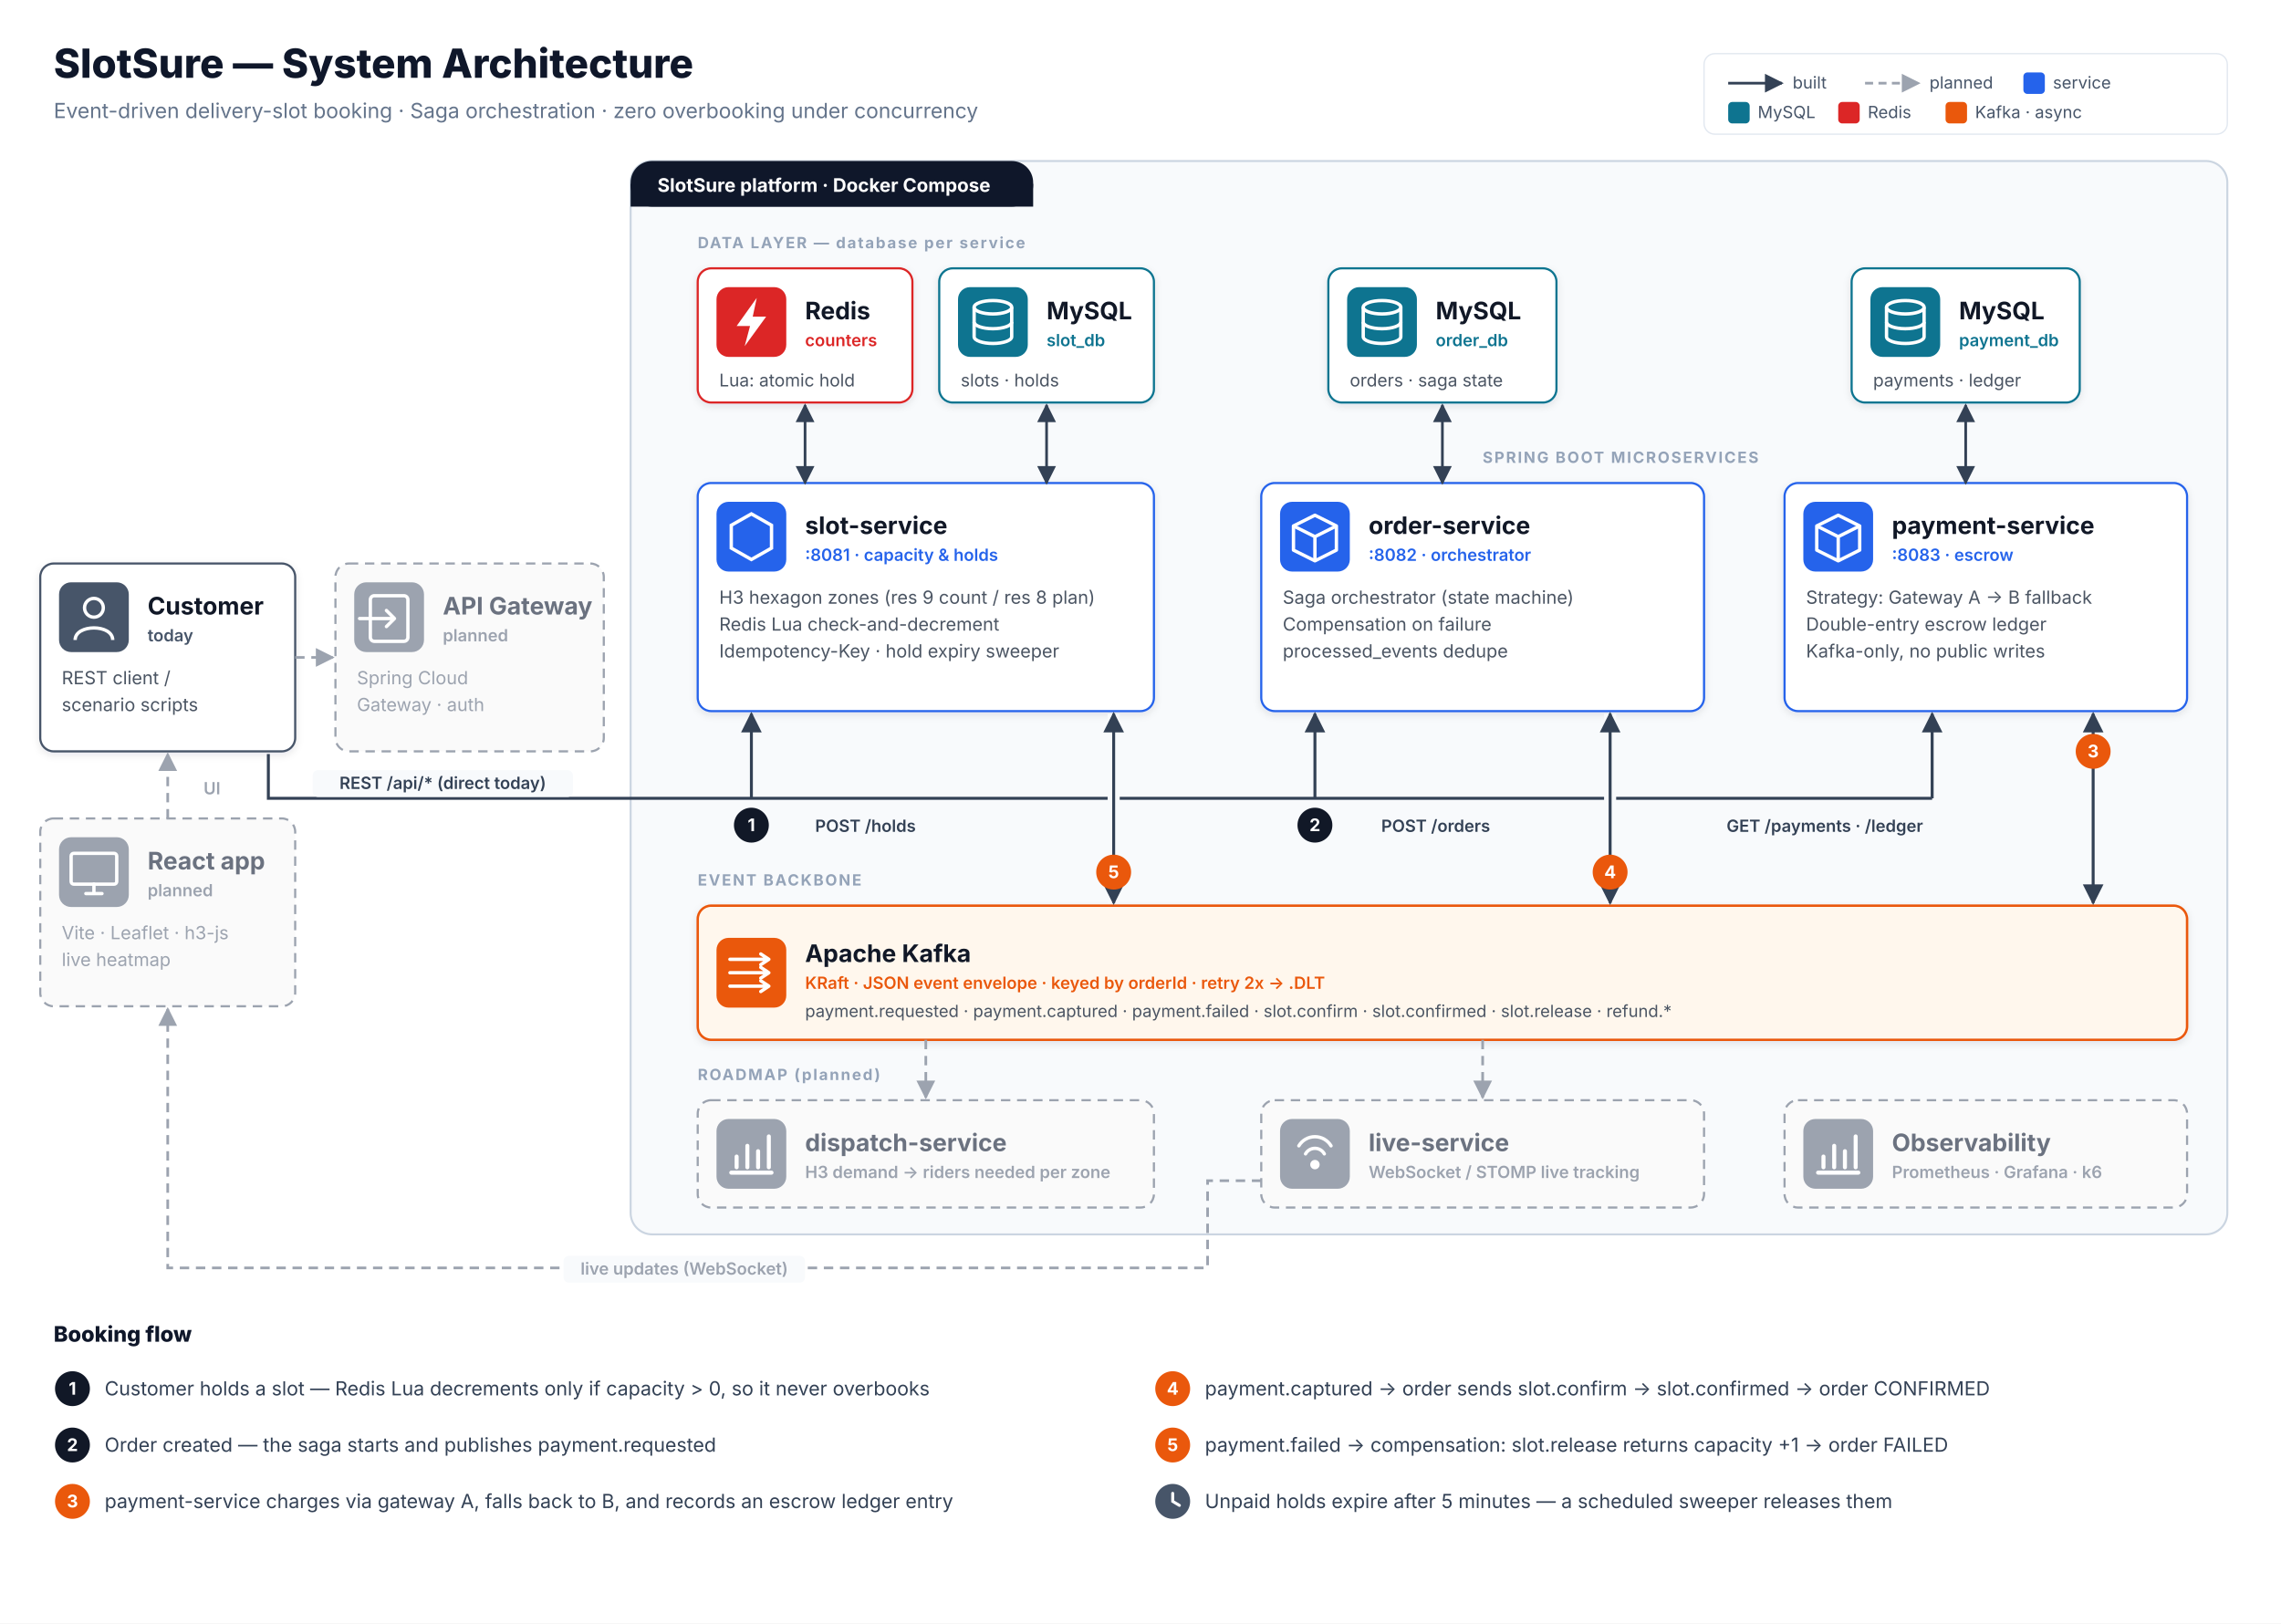
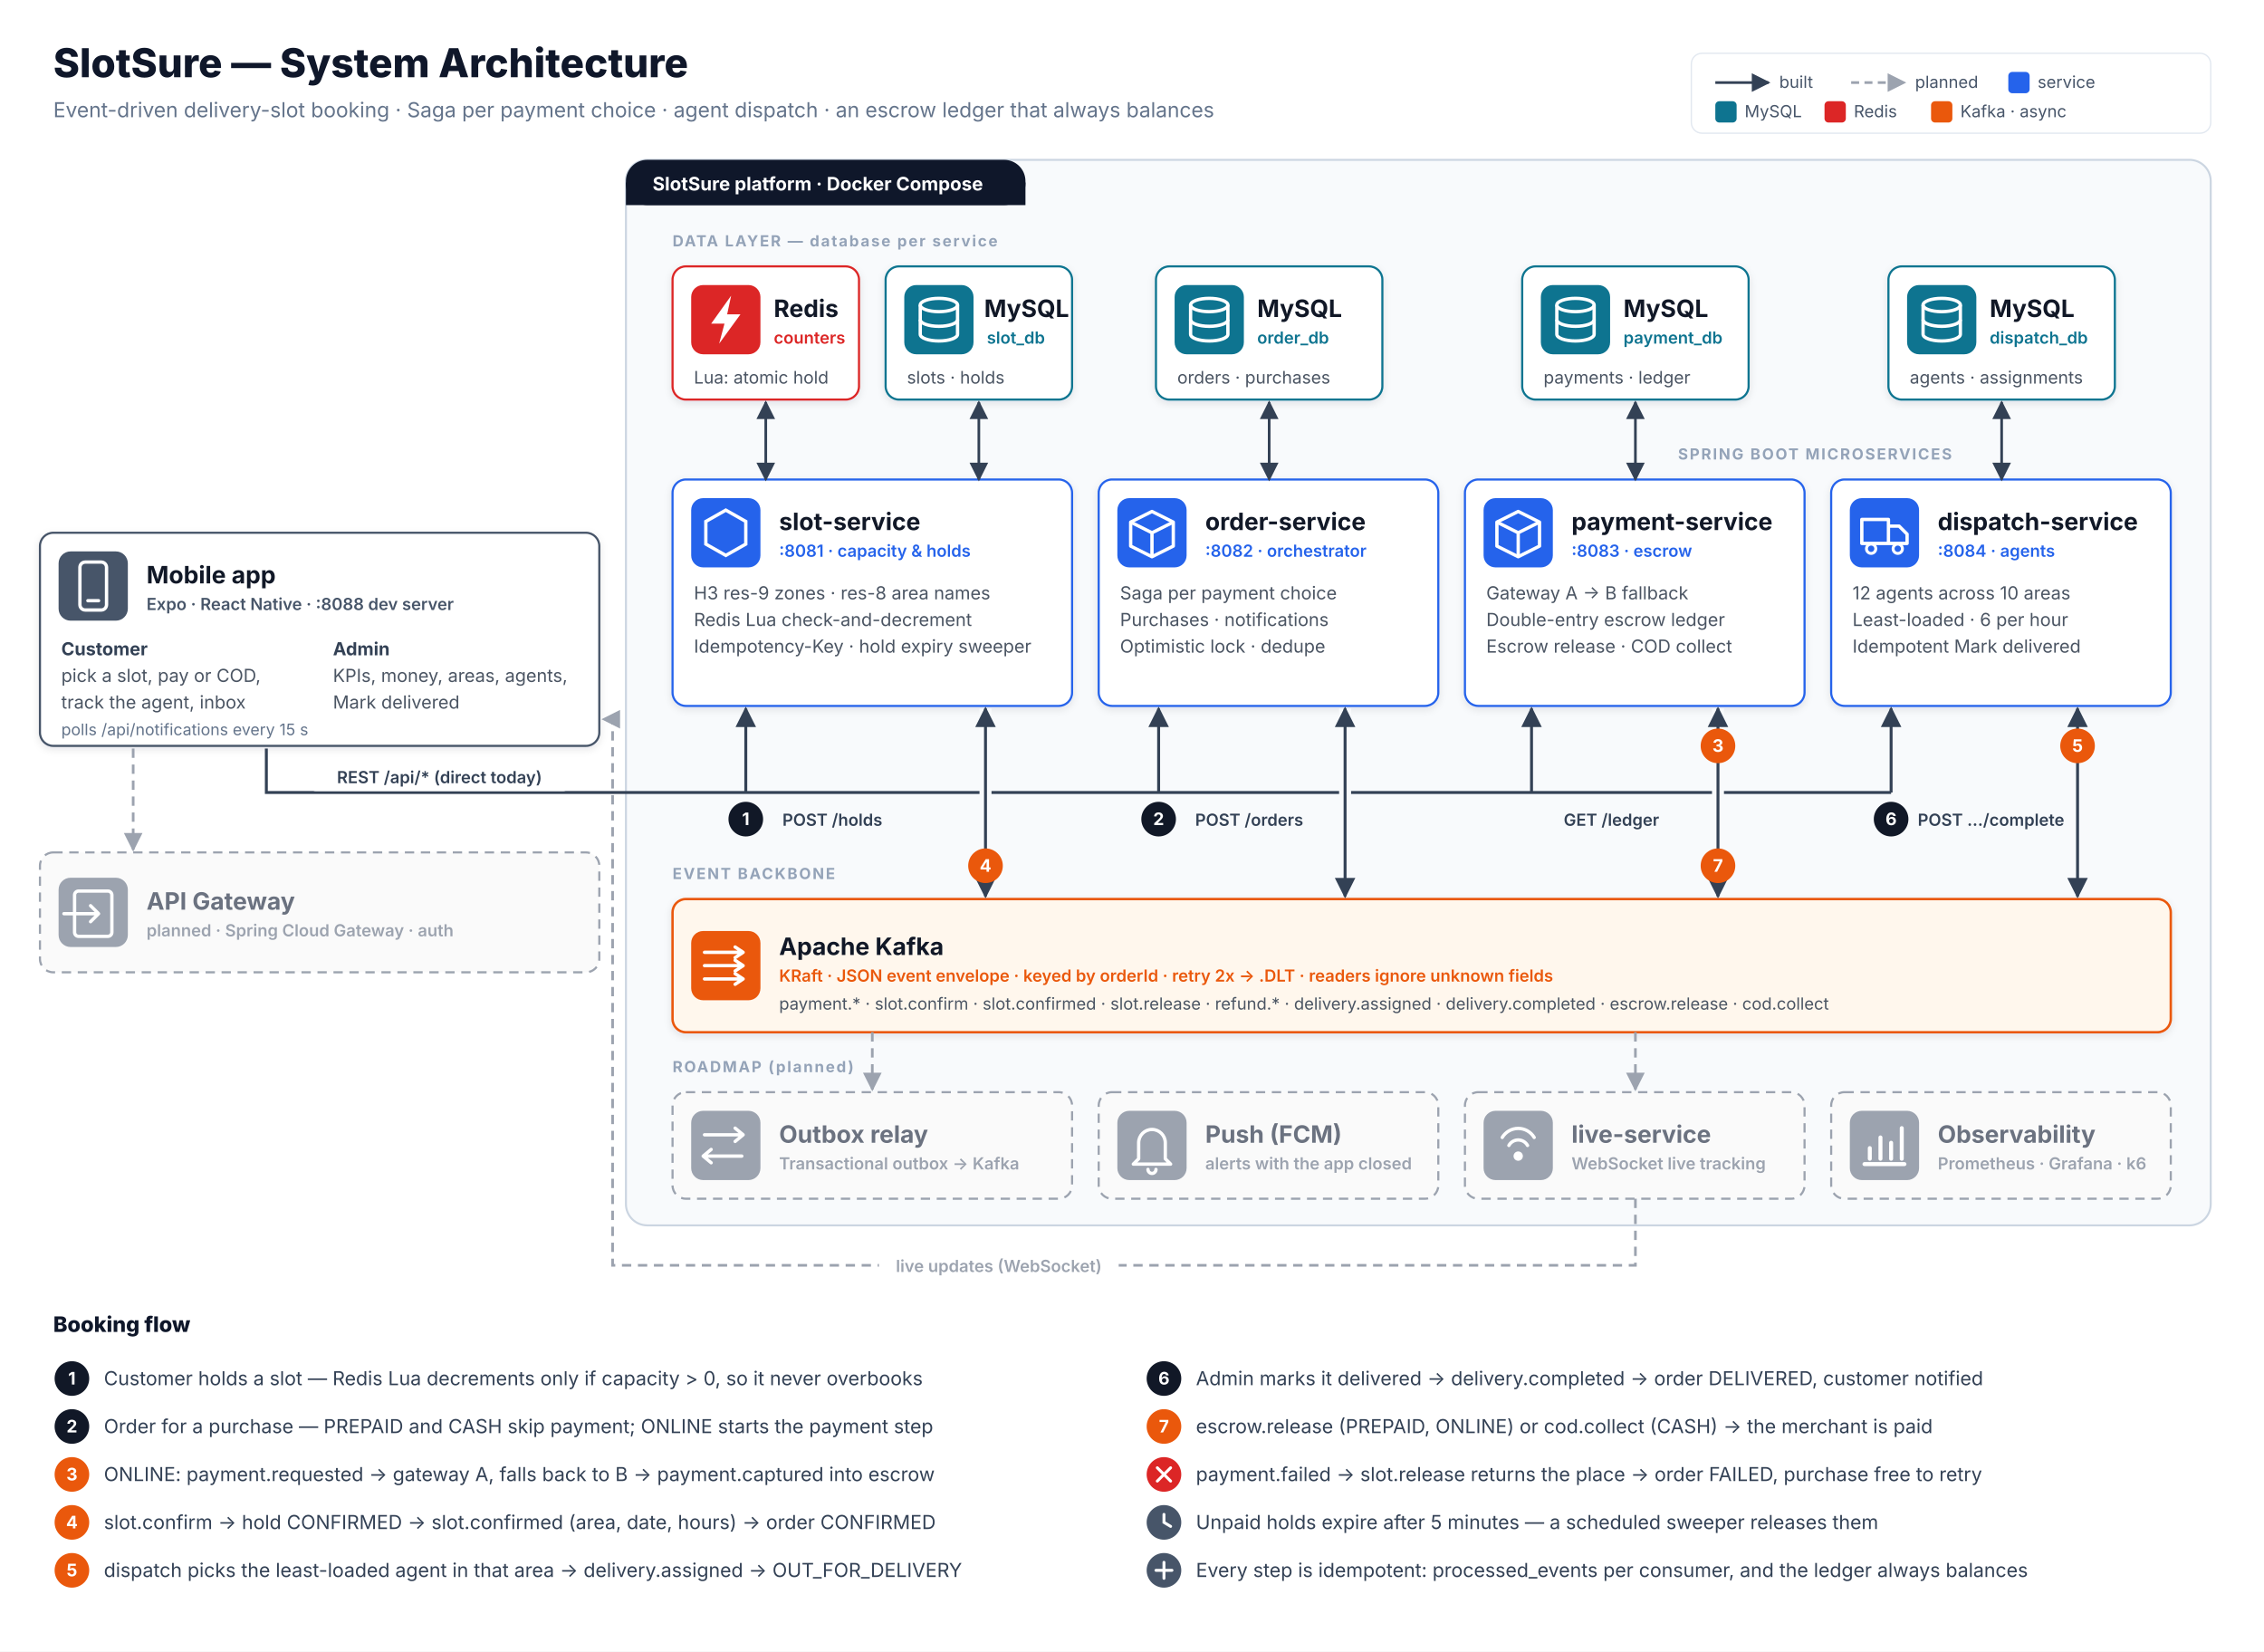
- <svg xmlns="http://www.w3.org/2000/svg" width="1700" height="1210" viewBox="0 0 1700 1210" font-family="Inter, DejaVu Sans, sans-serif">
+ <svg xmlns="http://www.w3.org/2000/svg" width="1700" height="1240" viewBox="0 0 1700 1240" font-family="Inter, DejaVu Sans, sans-serif">
  <defs>
    <filter id="sh" x="-5%" y="-5%" width="110%" height="120%">
      <feDropShadow dx="0" dy="2" stdDeviation="3" flood-color="#0F172A" flood-opacity="0.10" />
    </filter>
    <marker id="ae" viewBox="0 0 10 10" refX="9" refY="5" markerWidth="7" markerHeight="7" orient="auto">
      <path d="M0 0 L10 5 L0 10 Z" fill="#334155" />
    </marker>
    <marker id="as" viewBox="0 0 10 10" refX="1" refY="5" markerWidth="7" markerHeight="7" orient="auto">
      <path d="M10 0 L0 5 L10 10 Z" fill="#334155" />
    </marker>
    <marker id="aeg" viewBox="0 0 10 10" refX="9" refY="5" markerWidth="7" markerHeight="7" orient="auto">
      <path d="M0 0 L10 5 L0 10 Z" fill="#9CA3AF" />
    </marker>
-     <marker id="asg" viewBox="0 0 10 10" refX="1" refY="5" markerWidth="7" markerHeight="7" orient="auto">
-       <path d="M10 0 L0 5 L10 10 Z" fill="#9CA3AF" />
-     </marker>
  </defs>
-   <rect width="1700" height="1210" fill="#FFFFFF" />
+   <rect width="1700" height="1240" fill="#FFFFFF" />
  <text x="40" y="58" font-size="30" font-weight="800" fill="#0F172A">SlotSure — System Architecture</text>
-   <text x="40" y="88" font-size="15.5" fill="#64748B">Event-driven delivery-slot booking · Saga orchestration · zero overbooking under concurrency</text>
-   <rect x="470" y="120" width="1190" height="800" rx="16" fill="#F8FAFC" stroke="#CBD5E1" stroke-width="1.5" />
-   <rect x="470" y="120" width="300" height="34" rx="16" fill="#0F172A" />
-   <rect x="470" y="137" width="300" height="17" fill="#0F172A" />
-   <text x="490" y="143" font-size="14" font-weight="700" fill="#fff">SlotSure platform · Docker Compose</text>
-   <text x="520" y="185" font-size="11.5" font-weight="700" letter-spacing="1.2" fill="#94A3B8">DATA LAYER — database per service</text>
-   <text x="1105" y="345" font-size="11.5" font-weight="700" letter-spacing="1.2" fill="#94A3B8">SPRING BOOT MICROSERVICES</text>
-   <text x="520" y="660" font-size="11.5" font-weight="700" letter-spacing="1.2" fill="#94A3B8">EVENT BACKBONE</text>
-   <text x="520" y="805" font-size="11.5" font-weight="700" letter-spacing="1.2" fill="#94A3B8">ROADMAP (planned)</text>
-   <rect x="520" y="200" width="160" height="100" rx="10" fill="#FFFFFF" stroke="#DC2626" stroke-width="1.6" filter="url(#sh)" />
-   <rect x="534" y="214" width="52" height="52" rx="9" fill="#DC2626" />
-   <path d="M564 222 L549 243 H559 L555 258 L571 236 H561 Z" fill="#fff" />
-   <text x="600" y="238" font-size="18" font-weight="700" fill="#111827">Redis</text>
-   <text x="600" y="258" font-size="12.5" font-weight="600" fill="#DC2626">counters</text>
-   <rect x="700" y="200" width="160" height="100" rx="10" fill="#FFFFFF" stroke="#0E7490" stroke-width="1.6" filter="url(#sh)" />
-   <rect x="714" y="214" width="52" height="52" rx="9" fill="#0E7490" />
-   <ellipse cx="740" cy="229" rx="14" ry="5" fill="none" stroke="#fff" stroke-width="2.5" />
-   <path d="M726 229 V251 A14 5 0 0 0 754 251 V229" fill="none" stroke="#fff" stroke-width="2.5" />
-   <path d="M726 240 A14 5 0 0 0 754 240" fill="none" stroke="#fff" stroke-width="2.5" />
-   <text x="780" y="238" font-size="18" font-weight="700" fill="#111827">MySQL</text>
-   <text x="780" y="258" font-size="12.5" font-weight="600" fill="#0E7490">slot_db</text>
-   <rect x="990" y="200" width="170" height="100" rx="10" fill="#FFFFFF" stroke="#0E7490" stroke-width="1.6" filter="url(#sh)" />
-   <rect x="1004" y="214" width="52" height="52" rx="9" fill="#0E7490" />
-   <ellipse cx="1030" cy="229" rx="14" ry="5" fill="none" stroke="#fff" stroke-width="2.5" />
-   <path d="M1016 229 V251 A14 5 0 0 0 1044 251 V229" fill="none" stroke="#fff" stroke-width="2.5" />
-   <path d="M1016 240 A14 5 0 0 0 1044 240" fill="none" stroke="#fff" stroke-width="2.5" />
-   <text x="1070" y="238" font-size="18" font-weight="700" fill="#111827">MySQL</text>
-   <text x="1070" y="258" font-size="12.5" font-weight="600" fill="#0E7490">order_db</text>
-   <rect x="1380" y="200" width="170" height="100" rx="10" fill="#FFFFFF" stroke="#0E7490" stroke-width="1.6" filter="url(#sh)" />
-   <rect x="1394" y="214" width="52" height="52" rx="9" fill="#0E7490" />
-   <ellipse cx="1420" cy="229" rx="14" ry="5" fill="none" stroke="#fff" stroke-width="2.5" />
-   <path d="M1406 229 V251 A14 5 0 0 0 1434 251 V229" fill="none" stroke="#fff" stroke-width="2.5" />
-   <path d="M1406 240 A14 5 0 0 0 1434 240" fill="none" stroke="#fff" stroke-width="2.5" />
-   <text x="1460" y="238" font-size="18" font-weight="700" fill="#111827">MySQL</text>
-   <text x="1460" y="258" font-size="12.5" font-weight="600" fill="#0E7490">payment_db</text>
-   <text x="536" y="288" font-size="13" fill="#4B5563">Lua: atomic hold</text>
-   <text x="716" y="288" font-size="13" fill="#4B5563">slots · holds</text>
-   <text x="1006" y="288" font-size="13" fill="#4B5563">orders · saga state</text>
-   <text x="1396" y="288" font-size="13" fill="#4B5563">payments · ledger</text>
-   <rect x="520" y="360" width="340" height="170" rx="10" fill="#FFFFFF" stroke="#2563EB" stroke-width="1.6" filter="url(#sh)" />
-   <rect x="534" y="374" width="52" height="52" rx="9" fill="#2563EB" />
-   <path d="M560 383 L575 391.5 V408.5 L560 417 L545 408.5 V391.5 Z" fill="none" stroke="#fff" stroke-width="2.5" />
-   <text x="600" y="398" font-size="18" font-weight="700" fill="#111827">slot-service</text>
-   <text x="600" y="418" font-size="12.5" font-weight="600" fill="#2563EB">:8081 · capacity &amp; holds</text>
-   <text x="536" y="450" font-size="13.5" fill="#4B5563">H3 hexagon zones (res 9 count / res 8 plan)</text>
-   <text x="536" y="470" font-size="13.5" fill="#4B5563">Redis Lua check-and-decrement</text>
-   <text x="536" y="490" font-size="13.5" fill="#4B5563">Idempotency-Key · hold expiry sweeper</text>
-   <rect x="940" y="360" width="330" height="170" rx="10" fill="#FFFFFF" stroke="#2563EB" stroke-width="1.6" filter="url(#sh)" />
-   <rect x="954" y="374" width="52" height="52" rx="9" fill="#2563EB" />
-   <path d="M980 384 L996 392 L996 410 L980 418 L964 410 L964 392 Z" fill="none" stroke="#fff" stroke-width="2.5" stroke-linejoin="round" />
-   <path d="M964 392 L980 400 L996 392 M980 400 L980 418" fill="none" stroke="#fff" stroke-width="2.5" stroke-linejoin="round" />
-   <text x="1020" y="398" font-size="18" font-weight="700" fill="#111827">order-service</text>
-   <text x="1020" y="418" font-size="12.5" font-weight="600" fill="#2563EB">:8082 · orchestrator</text>
-   <text x="956" y="450" font-size="13.5" fill="#4B5563">Saga orchestrator (state machine)</text>
-   <text x="956" y="470" font-size="13.5" fill="#4B5563">Compensation on failure</text>
-   <text x="956" y="490" font-size="13.5" fill="#4B5563">processed_events dedupe</text>
-   <rect x="1330" y="360" width="300" height="170" rx="10" fill="#FFFFFF" stroke="#2563EB" stroke-width="1.6" filter="url(#sh)" />
-   <rect x="1344" y="374" width="52" height="52" rx="9" fill="#2563EB" />
-   <path d="M1370 384 L1386 392 L1386 410 L1370 418 L1354 410 L1354 392 Z" fill="none" stroke="#fff" stroke-width="2.5" stroke-linejoin="round" />
-   <path d="M1354 392 L1370 400 L1386 392 M1370 400 L1370 418" fill="none" stroke="#fff" stroke-width="2.5" stroke-linejoin="round" />
-   <text x="1410" y="398" font-size="18" font-weight="700" fill="#111827">payment-service</text>
-   <text x="1410" y="418" font-size="12.5" font-weight="600" fill="#2563EB">:8083 · escrow</text>
-   <text x="1346" y="450" font-size="13.5" fill="#4B5563">Strategy: Gateway A → B fallback</text>
-   <text x="1346" y="470" font-size="13.5" fill="#4B5563">Double-entry escrow ledger</text>
-   <text x="1346" y="490" font-size="13.5" fill="#4B5563">Kafka-only, no public writes</text>
-   <path d="M600 360 L600 302" fill="none" stroke="#334155" stroke-width="2" marker-start="url(#as)" marker-end="url(#ae)" />
-   <path d="M780 360 L780 302" fill="none" stroke="#334155" stroke-width="2" marker-start="url(#as)" marker-end="url(#ae)" />
-   <path d="M1075 360 L1075 302" fill="none" stroke="#334155" stroke-width="2" marker-start="url(#as)" marker-end="url(#ae)" />
-   <path d="M1465 360 L1465 302" fill="none" stroke="#334155" stroke-width="2" marker-start="url(#as)" marker-end="url(#ae)" />
-   <rect x="520" y="675" width="1110" height="100" rx="10" fill="#FFF7ED" stroke="#EA580C" stroke-width="1.8" filter="url(#sh)" />
-   <rect x="534" y="699" width="52" height="52" rx="9" fill="#EA580C" />
-   <path d="M544 715 H572 M567 711 L573 715 L567 719" fill="none" stroke="#fff" stroke-width="2.5" stroke-linecap="round" stroke-linejoin="round" />
-   <path d="M544 725 H572 M567 721 L573 725 L567 729" fill="none" stroke="#fff" stroke-width="2.5" stroke-linecap="round" stroke-linejoin="round" />
-   <path d="M544 735 H572 M567 731 L573 735 L567 739" fill="none" stroke="#fff" stroke-width="2.5" stroke-linecap="round" stroke-linejoin="round" />
-   <text x="600" y="717" font-size="18" font-weight="700" fill="#111827">Apache Kafka</text>
-   <text x="600" y="737" font-size="12.5" font-weight="600" fill="#EA580C">KRaft · JSON event envelope · keyed by orderId · retry 2x → .DLT</text>
-   <text x="600" y="758" font-size="12.5" fill="#4B5563">payment.requested · payment.captured · payment.failed · slot.confirm · slot.confirmed · slot.release · refund.*</text>
-   <rect x="30" y="420" width="190" height="140" rx="10" fill="#FFFFFF" stroke="#475569" stroke-width="1.6" filter="url(#sh)" />
-   <rect x="44" y="434" width="52" height="52" rx="9" fill="#475569" />
-   <circle cx="70" cy="453" r="7" fill="none" stroke="#fff" stroke-width="2.5" />
-   <path d="M56 477 C56 465 84 465 84 477" fill="none" stroke="#fff" stroke-width="2.5" />
-   <text x="110" y="458" font-size="18" font-weight="700" fill="#111827">Customer</text>
-   <text x="110" y="478" font-size="12.5" font-weight="600" fill="#475569">today</text>
-   <text x="46" y="510" font-size="13.5" fill="#4B5563">REST client /</text>
-   <text x="46" y="530" font-size="13.5" fill="#4B5563">scenario scripts</text>
-   <rect x="30" y="610" width="190" height="140" rx="10" fill="#FAFAFA" stroke="#9CA3AF" stroke-width="1.6" stroke-dasharray="7 5" filter="" />
-   <rect x="44" y="624" width="52" height="52" rx="9" fill="#9CA3AF" />
-   <rect x="53" y="636" width="34" height="23" rx="2" fill="none" stroke="#fff" stroke-width="2.5" />
-   <path d="M64 666 H76 M70 659 V666" stroke="#fff" stroke-width="2.5" stroke-linecap="round" />
-   <text x="110" y="648" font-size="18" font-weight="700" fill="#6B7280">React app</text>
-   <text x="110" y="668" font-size="12.5" font-weight="600" fill="#9CA3AF">planned</text>
-   <text x="46" y="700" font-size="13.5" fill="#9CA3AF">Vite · Leaflet · h3-js</text>
-   <text x="46" y="720" font-size="13.5" fill="#9CA3AF">live heatmap</text>
-   <rect x="250" y="420" width="200" height="140" rx="10" fill="#FAFAFA" stroke="#9CA3AF" stroke-width="1.6" stroke-dasharray="7 5" filter="" />
-   <rect x="264" y="434" width="52" height="52" rx="9" fill="#9CA3AF" />
-   <rect x="276" y="444" width="28" height="34" rx="3" fill="none" stroke="#fff" stroke-width="2.5" />
-   <path d="M268 461 H294 M288 455 L294 461 L288 467" fill="none" stroke="#fff" stroke-width="2.5" stroke-linecap="round" stroke-linejoin="round" />
-   <text x="330" y="458" font-size="18" font-weight="700" fill="#6B7280">API Gateway</text>
-   <text x="330" y="478" font-size="12.5" font-weight="600" fill="#9CA3AF">planned</text>
-   <text x="266" y="510" font-size="13.5" fill="#9CA3AF">Spring Cloud</text>
-   <text x="266" y="530" font-size="13.5" fill="#9CA3AF">Gateway · auth</text>
-   <path d="M125 610 L125 562" fill="none" stroke="#9CA3AF" stroke-width="2" stroke-dasharray="7 5" marker-end="url(#aeg)" />
-   <text x="158" y="592" font-size="12.5" font-weight="600" fill="#9CA3AF" text-anchor="middle">UI</text>
-   <path d="M220 490 L248 490" fill="none" stroke="#9CA3AF" stroke-width="2" stroke-dasharray="7 5" marker-end="url(#aeg)" />
-   <path d="M200 562 L200 595 L1440 595" fill="none" stroke="#334155" stroke-width="2.2" />
-   <path d="M560 595 L560 532" fill="none" stroke="#334155" stroke-width="2.2" marker-end="url(#ae)" />
-   <path d="M980 595 L980 532" fill="none" stroke="#334155" stroke-width="2.2" marker-end="url(#ae)" />
-   <path d="M1440 595 L1440 532" fill="none" stroke="#334155" stroke-width="2.2" marker-end="url(#ae)" />
-   <rect x="233.0" y="574" width="194" height="20" rx="4" fill="#F8FAFC" />
-   <text x="330" y="588" font-size="12.5" font-weight="600" fill="#334155" text-anchor="middle">REST /api/* (direct today)</text>
-   <circle cx="560" cy="615" r="13" fill="#111827" />
-   <text x="560" y="619.5" font-size="13" font-weight="700" fill="#fff" text-anchor="middle">1</text>
-   <rect x="600.5" y="606" width="89" height="20" rx="4" fill="#F8FAFC" />
-   <text x="645" y="620" font-size="12.5" font-weight="600" fill="#334155" text-anchor="middle">POST /holds</text>
-   <circle cx="980" cy="615" r="13" fill="#111827" />
-   <text x="980" y="619.5" font-size="13" font-weight="700" fill="#fff" text-anchor="middle">2</text>
-   <rect x="1022.0" y="606" width="96" height="20" rx="4" fill="#F8FAFC" />
-   <text x="1070" y="620" font-size="12.5" font-weight="600" fill="#334155" text-anchor="middle">POST /orders</text>
-   <rect x="1273.5" y="606" width="173" height="20" rx="4" fill="#F8FAFC" />
-   <text x="1360" y="620" font-size="12.5" font-weight="600" fill="#334155" text-anchor="middle">GET /payments · /ledger</text>
-   <path d="M830 532 L830 673" fill="none" stroke="#F8FAFC" stroke-width="9" />
-   <path d="M830 532 L830 673" fill="none" stroke="#334155" stroke-width="2.2" marker-start="url(#as)" marker-end="url(#ae)" />
-   <path d="M1200 532 L1200 673" fill="none" stroke="#F8FAFC" stroke-width="9" />
-   <path d="M1200 532 L1200 673" fill="none" stroke="#334155" stroke-width="2.2" marker-start="url(#as)" marker-end="url(#ae)" />
-   <path d="M1560 532 L1560 673" fill="none" stroke="#334155" stroke-width="2.2" marker-start="url(#as)" marker-end="url(#ae)" />
-   <circle cx="1560" cy="560" r="13" fill="#EA580C" />
-   <text x="1560" y="564.5" font-size="13" font-weight="700" fill="#fff" text-anchor="middle">3</text>
-   <circle cx="1200" cy="650" r="13" fill="#EA580C" />
-   <text x="1200" y="654.5" font-size="13" font-weight="700" fill="#fff" text-anchor="middle">4</text>
-   <circle cx="830" cy="650" r="13" fill="#EA580C" />
-   <text x="830" y="654.5" font-size="13" font-weight="700" fill="#fff" text-anchor="middle">5</text>
-   <rect x="520" y="820" width="340" height="80" rx="10" fill="#FAFAFA" stroke="#9CA3AF" stroke-width="1.6" stroke-dasharray="7 5" filter="" />
-   <rect x="534" y="834" width="52" height="52" rx="9" fill="#9CA3AF" />
-   <path d="M545 874 H575 M549 870 V862 M557 870 V854 M565 870 V858 M573 870 V847" fill="none" stroke="#fff" stroke-width="3" stroke-linecap="round" />
-   <text x="600" y="858" font-size="18" font-weight="700" fill="#6B7280">dispatch-service</text>
-   <text x="600" y="878" font-size="12.5" font-weight="600" fill="#9CA3AF">H3 demand → riders needed per zone</text>
-   <rect x="940" y="820" width="330" height="80" rx="10" fill="#FAFAFA" stroke="#9CA3AF" stroke-width="1.6" stroke-dasharray="7 5" filter="" />
-   <rect x="954" y="834" width="52" height="52" rx="9" fill="#9CA3AF" />
-   <path d="M968 854 A14 14 0 0 1 992 854 M973 860 A8 8 0 0 1 987 860" fill="none" stroke="#fff" stroke-width="2.5" stroke-linecap="round" />
-   <circle cx="980" cy="868" r="3.5" fill="#fff" />
-   <text x="1020" y="858" font-size="18" font-weight="700" fill="#6B7280">live-service</text>
-   <text x="1020" y="878" font-size="12.5" font-weight="600" fill="#9CA3AF">WebSocket / STOMP live tracking</text>
-   <rect x="1330" y="820" width="300" height="80" rx="10" fill="#FAFAFA" stroke="#9CA3AF" stroke-width="1.6" stroke-dasharray="7 5" filter="" />
-   <rect x="1344" y="834" width="52" height="52" rx="9" fill="#9CA3AF" />
-   <path d="M1355 874 H1385 M1359 870 V862 M1367 870 V854 M1375 870 V858 M1383 870 V847" fill="none" stroke="#fff" stroke-width="3" stroke-linecap="round" />
-   <text x="1410" y="858" font-size="18" font-weight="700" fill="#6B7280">Observability</text>
-   <text x="1410" y="878" font-size="12.5" font-weight="600" fill="#9CA3AF">Prometheus · Grafana · k6</text>
-   <path d="M690 775 L690 818" fill="none" stroke="#9CA3AF" stroke-width="2" stroke-dasharray="7 5" marker-end="url(#aeg)" />
-   <path d="M1105 775 L1105 818" fill="none" stroke="#9CA3AF" stroke-width="2" stroke-dasharray="7 5" marker-end="url(#aeg)" />
-   <path d="M940 880 L900 880 L900 945 L125 945 L125 752" fill="none" stroke="#9CA3AF" stroke-width="2" stroke-dasharray="7 5" marker-end="url(#aeg)" />
-   <rect x="420.0" y="936" width="180" height="20" rx="4" fill="#F8FAFC" />
-   <text x="510" y="950" font-size="12.5" font-weight="600" fill="#9CA3AF" text-anchor="middle">live updates (WebSocket)</text>
-   <text x="40" y="1000" font-size="16" font-weight="800" fill="#0F172A">Booking flow</text>
-   <circle cx="54" cy="1035" r="13" fill="#111827" />
-   <text x="54" y="1039.5" font-size="13" font-weight="700" fill="#fff" text-anchor="middle">1</text>
-   <text x="78" y="1040" font-size="14.5" fill="#334155">Customer holds a slot — Redis Lua decrements only if capacity &gt; 0, so it never overbooks</text>
-   <circle cx="54" cy="1077" r="13" fill="#111827" />
-   <text x="54" y="1081.5" font-size="13" font-weight="700" fill="#fff" text-anchor="middle">2</text>
-   <text x="78" y="1082" font-size="14.5" fill="#334155">Order created — the saga starts and publishes payment.requested</text>
-   <circle cx="54" cy="1119" r="13" fill="#EA580C" />
-   <text x="54" y="1123.5" font-size="13" font-weight="700" fill="#fff" text-anchor="middle">3</text>
-   <text x="78" y="1124" font-size="14.5" fill="#334155">payment-service charges via gateway A, falls back to B, and records an escrow ledger entry</text>
-   <circle cx="874" cy="1035" r="13" fill="#EA580C" />
-   <text x="874" y="1039.5" font-size="13" font-weight="700" fill="#fff" text-anchor="middle">4</text>
-   <text x="898" y="1040" font-size="14.5" fill="#334155">payment.captured → order sends slot.confirm → slot.confirmed → order CONFIRMED</text>
-   <circle cx="874" cy="1077" r="13" fill="#EA580C" />
-   <text x="874" y="1081.5" font-size="13" font-weight="700" fill="#fff" text-anchor="middle">5</text>
-   <text x="898" y="1082" font-size="14.5" fill="#334155">payment.failed → compensation: slot.release returns capacity +1 → order FAILED</text>
-   <circle cx="874" cy="1119" r="13" fill="#475569" />
-   <path d="M874 1113 V1119 L879 1122" stroke="#fff" stroke-width="2.2" fill="none" stroke-linecap="round" />
-   <text x="898" y="1124" font-size="14.5" fill="#334155">Unpaid holds expire after 5 minutes — a scheduled sweeper releases them</text>
+   <text x="40" y="88" font-size="15.5" fill="#64748B">Event-driven delivery-slot booking · Saga per payment choice · agent dispatch · an escrow ledger that always balances</text>
  <rect x="1270" y="40" width="390" height="60" rx="8" fill="#fff" stroke="#E2E8F0" />
  <path d="M1288 62 H1328" stroke="#334155" stroke-width="2" marker-end="url(#ae)" />
  <text x="1336" y="66" font-size="12.5" fill="#475569">built</text>
  <path d="M1390 62 H1430" stroke="#9CA3AF" stroke-width="2" stroke-dasharray="6 4" marker-end="url(#aeg)" />
  <text x="1438" y="66" font-size="12.5" fill="#475569">planned</text>
  <rect x="1508" y="54" width="16" height="16" rx="3" fill="#2563EB" />
  <text x="1530" y="66" font-size="12.5" fill="#475569">service</text>
  <rect x="1288" y="76" width="16" height="16" rx="3" fill="#0E7490" />
  <text x="1310" y="88" font-size="12.5" fill="#475569">MySQL</text>
  <rect x="1370" y="76" width="16" height="16" rx="3" fill="#DC2626" />
  <text x="1392" y="88" font-size="12.5" fill="#475569">Redis</text>
  <rect x="1450" y="76" width="16" height="16" rx="3" fill="#EA580C" />
  <text x="1472" y="88" font-size="12.5" fill="#475569">Kafka · async</text>
+   <rect x="470" y="120" width="1190" height="800" rx="16" fill="#F8FAFC" stroke="#CBD5E1" stroke-width="1.5" />
+   <rect x="470" y="120" width="300" height="34" rx="16" fill="#0F172A" />
+   <rect x="470" y="137" width="300" height="17" fill="#0F172A" />
+   <text x="490" y="143" font-size="14" font-weight="700" fill="#fff">SlotSure platform · Docker Compose</text>
+   <text x="505" y="185" font-size="11.5" font-weight="700" letter-spacing="1.2" fill="#94A3B8">DATA LAYER — database per service</text>
+   <text x="1260" y="345" font-size="11.5" font-weight="700" letter-spacing="1.2" fill="#94A3B8">SPRING BOOT MICROSERVICES</text>
+   <text x="505" y="660" font-size="11.5" font-weight="700" letter-spacing="1.2" fill="#94A3B8">EVENT BACKBONE</text>
+   <text x="505" y="805" font-size="11.5" font-weight="700" letter-spacing="1.2" fill="#94A3B8">ROADMAP (planned)</text>
+   <rect x="505" y="200" width="140" height="100" rx="10" fill="#FFFFFF" stroke="#DC2626" stroke-width="1.6" filter="url(#sh)" />
+   <rect x="519" y="214" width="52" height="52" rx="9" fill="#DC2626" />
+   <path d="M549 222 L534 243 H544 L540 258 L556 236 H546 Z" fill="#fff" />
+   <text x="581" y="238" font-size="18" font-weight="700" fill="#111827">Redis</text>
+   <text x="581" y="258" font-size="12.5" font-weight="600" fill="#DC2626">counters</text>
+   <text x="521" y="288" font-size="13" fill="#4B5563">Lua: atomic hold</text>
+   <rect x="665" y="200" width="140" height="100" rx="10" fill="#FFFFFF" stroke="#0E7490" stroke-width="1.6" filter="url(#sh)" />
+   <rect x="679" y="214" width="52" height="52" rx="9" fill="#0E7490" />
+   <ellipse cx="705" cy="229" rx="14" ry="5" fill="none" stroke="#fff" stroke-width="2.5" />
+   <path d="M691 229 V251 A14 5 0 0 0 719 251 V229" fill="none" stroke="#fff" stroke-width="2.5" />
+   <path d="M691 240 A14 5 0 0 0 719 240" fill="none" stroke="#fff" stroke-width="2.5" />
+   <text x="739" y="238" font-size="18" font-weight="700" fill="#111827">MySQL</text>
+   <text x="741" y="258" font-size="12.5" font-weight="600" fill="#0E7490">slot_db</text>
+   <text x="681" y="288" font-size="13" fill="#4B5563">slots · holds</text>
+   <rect x="868" y="200" width="170" height="100" rx="10" fill="#FFFFFF" stroke="#0E7490" stroke-width="1.6" filter="url(#sh)" />
+   <rect x="882" y="214" width="52" height="52" rx="9" fill="#0E7490" />
+   <ellipse cx="908" cy="229" rx="14" ry="5" fill="none" stroke="#fff" stroke-width="2.5" />
+   <path d="M894 229 V251 A14 5 0 0 0 922 251 V229" fill="none" stroke="#fff" stroke-width="2.5" />
+   <path d="M894 240 A14 5 0 0 0 922 240" fill="none" stroke="#fff" stroke-width="2.5" />
+   <text x="944" y="238" font-size="18" font-weight="700" fill="#111827">MySQL</text>
+   <text x="944" y="258" font-size="12.5" font-weight="600" fill="#0E7490">order_db</text>
+   <text x="884" y="288" font-size="13" fill="#4B5563">orders · purchases</text>
+   <rect x="1143" y="200" width="170" height="100" rx="10" fill="#FFFFFF" stroke="#0E7490" stroke-width="1.6" filter="url(#sh)" />
+   <rect x="1157" y="214" width="52" height="52" rx="9" fill="#0E7490" />
+   <ellipse cx="1183" cy="229" rx="14" ry="5" fill="none" stroke="#fff" stroke-width="2.5" />
+   <path d="M1169 229 V251 A14 5 0 0 0 1197 251 V229" fill="none" stroke="#fff" stroke-width="2.5" />
+   <path d="M1169 240 A14 5 0 0 0 1197 240" fill="none" stroke="#fff" stroke-width="2.5" />
+   <text x="1219" y="238" font-size="18" font-weight="700" fill="#111827">MySQL</text>
+   <text x="1219" y="258" font-size="12.5" font-weight="600" fill="#0E7490">payment_db</text>
+   <text x="1159" y="288" font-size="13" fill="#4B5563">payments · ledger</text>
+   <rect x="1418" y="200" width="170" height="100" rx="10" fill="#FFFFFF" stroke="#0E7490" stroke-width="1.6" filter="url(#sh)" />
+   <rect x="1432" y="214" width="52" height="52" rx="9" fill="#0E7490" />
+   <ellipse cx="1458" cy="229" rx="14" ry="5" fill="none" stroke="#fff" stroke-width="2.5" />
+   <path d="M1444 229 V251 A14 5 0 0 0 1472 251 V229" fill="none" stroke="#fff" stroke-width="2.5" />
+   <path d="M1444 240 A14 5 0 0 0 1472 240" fill="none" stroke="#fff" stroke-width="2.5" />
+   <text x="1494" y="238" font-size="18" font-weight="700" fill="#111827">MySQL</text>
+   <text x="1494" y="258" font-size="12.5" font-weight="600" fill="#0E7490">dispatch_db</text>
+   <text x="1434" y="288" font-size="13" fill="#4B5563">agents · assignments</text>
+   <rect x="505" y="360" width="300" height="170" rx="10" fill="#FFFFFF" stroke="#2563EB" stroke-width="1.6" filter="url(#sh)" />
+   <rect x="519" y="374" width="52" height="52" rx="9" fill="#2563EB" />
+   <path d="M545 383 L560 391.5 V408.5 L545 417 L530 408.5 V391.5 Z" fill="none" stroke="#fff" stroke-width="2.5" />
+   <text x="585" y="398" font-size="18" font-weight="700" fill="#111827">slot-service</text>
+   <text x="585" y="418" font-size="12.5" font-weight="600" fill="#2563EB">:8081 · capacity &amp; holds</text>
+   <text x="521" y="450" font-size="13.5" fill="#4B5563">H3 res-9 zones · res-8 area names</text>
+   <text x="521" y="470" font-size="13.5" fill="#4B5563">Redis Lua check-and-decrement</text>
+   <text x="521" y="490" font-size="13.5" fill="#4B5563">Idempotency-Key · hold expiry sweeper</text>
+   <rect x="825" y="360" width="255" height="170" rx="10" fill="#FFFFFF" stroke="#2563EB" stroke-width="1.6" filter="url(#sh)" />
+   <rect x="839" y="374" width="52" height="52" rx="9" fill="#2563EB" />
+   <path d="M865 384 L881 392 L881 410 L865 418 L849 410 L849 392 Z" fill="none" stroke="#fff" stroke-width="2.5" stroke-linejoin="round" />
+   <path d="M849 392 L865 400 L881 392 M865 400 L865 418" fill="none" stroke="#fff" stroke-width="2.5" stroke-linejoin="round" />
+   <text x="905" y="398" font-size="18" font-weight="700" fill="#111827">order-service</text>
+   <text x="905" y="418" font-size="12.5" font-weight="600" fill="#2563EB">:8082 · orchestrator</text>
+   <text x="841" y="450" font-size="13.5" fill="#4B5563">Saga per payment choice</text>
+   <text x="841" y="470" font-size="13.5" fill="#4B5563">Purchases · notifications</text>
+   <text x="841" y="490" font-size="13.5" fill="#4B5563">Optimistic lock · dedupe</text>
+   <rect x="1100" y="360" width="255" height="170" rx="10" fill="#FFFFFF" stroke="#2563EB" stroke-width="1.6" filter="url(#sh)" />
+   <rect x="1114" y="374" width="52" height="52" rx="9" fill="#2563EB" />
+   <path d="M1140 384 L1156 392 L1156 410 L1140 418 L1124 410 L1124 392 Z" fill="none" stroke="#fff" stroke-width="2.5" stroke-linejoin="round" />
+   <path d="M1124 392 L1140 400 L1156 392 M1140 400 L1140 418" fill="none" stroke="#fff" stroke-width="2.5" stroke-linejoin="round" />
+   <text x="1180" y="398" font-size="18" font-weight="700" fill="#111827">payment-service</text>
+   <text x="1180" y="418" font-size="12.5" font-weight="600" fill="#2563EB">:8083 · escrow</text>
+   <text x="1116" y="450" font-size="13.5" fill="#4B5563">Gateway A → B fallback</text>
+   <text x="1116" y="470" font-size="13.5" fill="#4B5563">Double-entry escrow ledger</text>
+   <text x="1116" y="490" font-size="13.5" fill="#4B5563">Escrow release · COD collect</text>
+   <rect x="1375" y="360" width="255" height="170" rx="10" fill="#FFFFFF" stroke="#2563EB" stroke-width="1.6" filter="url(#sh)" />
+   <rect x="1389" y="374" width="52" height="52" rx="9" fill="#2563EB" />
+   <path d="M1398 390 H1418 V408 H1398 Z M1418 395 H1426 L1432 401 V408 H1418" fill="none" stroke="#fff" stroke-width="2.5" stroke-linejoin="round" />
+   <circle cx="1405" cy="412" r="3.5" fill="#2563EB" stroke="#fff" stroke-width="2.2" />
+   <circle cx="1425" cy="412" r="3.5" fill="#2563EB" stroke="#fff" stroke-width="2.2" />
+   <text x="1455" y="398" font-size="18" font-weight="700" fill="#111827">dispatch-service</text>
+   <text x="1455" y="418" font-size="12.5" font-weight="600" fill="#2563EB">:8084 · agents</text>
+   <text x="1391" y="450" font-size="13.5" fill="#4B5563">12 agents across 10 areas</text>
+   <text x="1391" y="470" font-size="13.5" fill="#4B5563">Least-loaded · 6 per hour</text>
+   <text x="1391" y="490" font-size="13.5" fill="#4B5563">Idempotent Mark delivered</text>
+   <path d="M575 360 L575 302" fill="none" stroke="#334155" stroke-width="2" marker-start="url(#as)" marker-end="url(#ae)" />
+   <path d="M735 360 L735 302" fill="none" stroke="#334155" stroke-width="2" marker-start="url(#as)" marker-end="url(#ae)" />
+   <path d="M953 360 L953 302" fill="none" stroke="#334155" stroke-width="2" marker-start="url(#as)" marker-end="url(#ae)" />
+   <path d="M1228 360 L1228 302" fill="none" stroke="#334155" stroke-width="2" marker-start="url(#as)" marker-end="url(#ae)" />
+   <path d="M1503 360 L1503 302" fill="none" stroke="#334155" stroke-width="2" marker-start="url(#as)" marker-end="url(#ae)" />
+   <rect x="505" y="675" width="1125" height="100" rx="10" fill="#FFF7ED" stroke="#EA580C" stroke-width="1.8" filter="url(#sh)" />
+   <rect x="519" y="699" width="52" height="52" rx="9" fill="#EA580C" />
+   <path d="M529 715 H557 M552 711 L558 715 L552 719" fill="none" stroke="#fff" stroke-width="2.5" stroke-linecap="round" stroke-linejoin="round" />
+   <path d="M529 725 H557 M552 721 L558 725 L552 729" fill="none" stroke="#fff" stroke-width="2.5" stroke-linecap="round" stroke-linejoin="round" />
+   <path d="M529 735 H557 M552 731 L558 735 L552 739" fill="none" stroke="#fff" stroke-width="2.5" stroke-linecap="round" stroke-linejoin="round" />
+   <text x="585" y="717" font-size="18" font-weight="700" fill="#111827">Apache Kafka</text>
+   <text x="585" y="737" font-size="12.5" font-weight="600" fill="#EA580C">KRaft · JSON event envelope · keyed by orderId · retry 2x → .DLT · readers ignore unknown fields</text>
+   <text x="585" y="758" font-size="12.5" fill="#4B5563">payment.* · slot.confirm · slot.confirmed · slot.release · refund.* · delivery.assigned · delivery.completed · escrow.release · cod.collect</text>
+   <rect x="30" y="400" width="420" height="160" rx="10" fill="#FFFFFF" stroke="#475569" stroke-width="1.6" filter="url(#sh)" />
+   <rect x="44" y="414" width="52" height="52" rx="9" fill="#475569" />
+   <rect x="60" y="422" width="20" height="36" rx="4" fill="none" stroke="#fff" stroke-width="2.5" />
+   <path d="M66 451 H74" stroke="#fff" stroke-width="2.5" stroke-linecap="round" />
+   <text x="110" y="438" font-size="18" font-weight="700" fill="#111827">Mobile app</text>
+   <text x="110" y="458" font-size="12.5" font-weight="600" fill="#475569">Expo · React Native · :8088 dev server</text>
+   <text x="46" y="492" font-size="13.5" font-weight="700" fill="#334155">Customer</text>
+   <text x="46" y="512" font-size="13.5" fill="#4B5563">pick a slot, pay or COD,</text>
+   <text x="46" y="532" font-size="13.5" fill="#4B5563">track the agent, inbox</text>
+   <text x="250" y="492" font-size="13.5" font-weight="700" fill="#334155">Admin</text>
+   <text x="250" y="512" font-size="13.5" fill="#4B5563">KPIs, money, areas, agents,</text>
+   <text x="250" y="532" font-size="13.5" fill="#4B5563">Mark delivered</text>
+   <text x="46" y="552" font-size="12" fill="#64748B">polls /api/notifications every 15 s</text>
+   <rect x="30" y="640" width="420" height="90" rx="10" fill="#FAFAFA" stroke="#9CA3AF" stroke-width="1.6" stroke-dasharray="7 5" />
+   <rect x="44" y="659" width="52" height="52" rx="9" fill="#9CA3AF" />
+   <rect x="56" y="669" width="28" height="34" rx="3" fill="none" stroke="#fff" stroke-width="2.5" />
+   <path d="M48 686 H74 M68 680 L74 686 L68 692" fill="none" stroke="#fff" stroke-width="2.5" stroke-linecap="round" stroke-linejoin="round" />
+   <text x="110" y="683" font-size="18" font-weight="700" fill="#6B7280">API Gateway</text>
+   <text x="110" y="703" font-size="12.5" font-weight="600" fill="#9CA3AF">planned · Spring Cloud Gateway · auth</text>
+   <path d="M100 562 L100 638" fill="none" stroke="#9CA3AF" stroke-width="2" stroke-dasharray="7 5" marker-end="url(#aeg)" />
+   <path d="M200 562 L200 595 L1420 595" fill="none" stroke="#334155" stroke-width="2.2" />
+   <path d="M560 595 L560 532" fill="none" stroke="#334155" stroke-width="2.2" marker-end="url(#ae)" />
+   <path d="M870 595 L870 532" fill="none" stroke="#334155" stroke-width="2.2" marker-end="url(#ae)" />
+   <path d="M1150 595 L1150 532" fill="none" stroke="#334155" stroke-width="2.2" marker-end="url(#ae)" />
+   <path d="M1420 595 L1420 532" fill="none" stroke="#334155" stroke-width="2.2" marker-end="url(#ae)" />
+   <rect x="233" y="574" width="194" height="20" rx="4" fill="#FFFFFF" />
+   <text x="330" y="588" font-size="12.5" font-weight="600" fill="#334155" text-anchor="middle">REST /api/* (direct today)</text>
+   <circle cx="560" cy="615" r="13" fill="#111827" />
+   <text x="560" y="619.5" font-size="13" font-weight="700" fill="#fff" text-anchor="middle">1</text>
+   <rect x="580.5" y="606" width="89" height="20" rx="4" fill="#F8FAFC" />
+   <text x="625" y="620" font-size="12.5" font-weight="600" fill="#334155" text-anchor="middle">POST /holds</text>
+   <circle cx="870" cy="615" r="13" fill="#111827" />
+   <text x="870" y="619.5" font-size="13" font-weight="700" fill="#fff" text-anchor="middle">2</text>
+   <rect x="890" y="606" width="96" height="20" rx="4" fill="#F8FAFC" />
+   <text x="938" y="620" font-size="12.5" font-weight="600" fill="#334155" text-anchor="middle">POST /orders</text>
+   <rect x="1162" y="606" width="96" height="20" rx="4" fill="#F8FAFC" />
+   <text x="1210" y="620" font-size="12.5" font-weight="600" fill="#334155" text-anchor="middle">GET /ledger</text>
+   <circle cx="1420" cy="615" r="13" fill="#111827" />
+   <text x="1420" y="619.5" font-size="13" font-weight="700" fill="#fff" text-anchor="middle">6</text>
+   <rect x="1440" y="606" width="110" height="20" rx="4" fill="#F8FAFC" />
+   <text x="1495" y="620" font-size="12.5" font-weight="600" fill="#334155" text-anchor="middle">POST …/complete</text>
+   <path d="M740 532 L740 673" fill="none" stroke="#F8FAFC" stroke-width="9" />
+   <path d="M740 532 L740 673" fill="none" stroke="#334155" stroke-width="2.2" marker-start="url(#as)" marker-end="url(#ae)" />
+   <path d="M1010 532 L1010 673" fill="none" stroke="#F8FAFC" stroke-width="9" />
+   <path d="M1010 532 L1010 673" fill="none" stroke="#334155" stroke-width="2.2" marker-start="url(#as)" marker-end="url(#ae)" />
+   <path d="M1290 532 L1290 673" fill="none" stroke="#F8FAFC" stroke-width="9" />
+   <path d="M1290 532 L1290 673" fill="none" stroke="#334155" stroke-width="2.2" marker-start="url(#as)" marker-end="url(#ae)" />
+   <path d="M1560 532 L1560 673" fill="none" stroke="#334155" stroke-width="2.2" marker-start="url(#as)" marker-end="url(#ae)" />
+   <circle cx="1290" cy="560" r="13" fill="#EA580C" />
+   <text x="1290" y="564.5" font-size="13" font-weight="700" fill="#fff" text-anchor="middle">3</text>
+   <circle cx="740" cy="650" r="13" fill="#EA580C" />
+   <text x="740" y="654.5" font-size="13" font-weight="700" fill="#fff" text-anchor="middle">4</text>
+   <circle cx="1560" cy="560" r="13" fill="#EA580C" />
+   <text x="1560" y="564.5" font-size="13" font-weight="700" fill="#fff" text-anchor="middle">5</text>
+   <circle cx="1290" cy="650" r="13" fill="#EA580C" />
+   <text x="1290" y="654.5" font-size="13" font-weight="700" fill="#fff" text-anchor="middle">7</text>
+   <rect x="505" y="820" width="300" height="80" rx="10" fill="#FAFAFA" stroke="#9CA3AF" stroke-width="1.6" stroke-dasharray="7 5" />
+   <rect x="519" y="834" width="52" height="52" rx="9" fill="#9CA3AF" />
+   <path d="M529 852 H557 M552 847 L558 852 L552 857 M557 868 H529 M534 863 L528 868 L534 873" fill="none" stroke="#fff" stroke-width="2.5" stroke-linecap="round" stroke-linejoin="round" />
+   <text x="585" y="858" font-size="18" font-weight="700" fill="#6B7280">Outbox relay</text>
+   <text x="585" y="878" font-size="12.5" font-weight="600" fill="#9CA3AF">Transactional outbox → Kafka</text>
+   <rect x="825" y="820" width="255" height="80" rx="10" fill="#FAFAFA" stroke="#9CA3AF" stroke-width="1.6" stroke-dasharray="7 5" />
+   <rect x="839" y="834" width="52" height="52" rx="9" fill="#9CA3AF" />
+   <path d="M855 870 V858 A10 10 0 0 1 875 858 V870 L879 874 H851 Z" fill="none" stroke="#fff" stroke-width="2.5" stroke-linejoin="round" />
+   <path d="M862 878 A3 3 0 0 0 868 878" fill="none" stroke="#fff" stroke-width="2.5" stroke-linecap="round" />
+   <text x="905" y="858" font-size="18" font-weight="700" fill="#6B7280">Push (FCM)</text>
+   <text x="905" y="878" font-size="12.5" font-weight="600" fill="#9CA3AF">alerts with the app closed</text>
+   <rect x="1100" y="820" width="255" height="80" rx="10" fill="#FAFAFA" stroke="#9CA3AF" stroke-width="1.6" stroke-dasharray="7 5" />
+   <rect x="1114" y="834" width="52" height="52" rx="9" fill="#9CA3AF" />
+   <path d="M1128 854 A14 14 0 0 1 1152 854 M1133 860 A8 8 0 0 1 1147 860" fill="none" stroke="#fff" stroke-width="2.5" stroke-linecap="round" />
+   <circle cx="1140" cy="868" r="3.5" fill="#fff" />
+   <text x="1180" y="858" font-size="18" font-weight="700" fill="#6B7280">live-service</text>
+   <text x="1180" y="878" font-size="12.5" font-weight="600" fill="#9CA3AF">WebSocket live tracking</text>
+   <rect x="1375" y="820" width="255" height="80" rx="10" fill="#FAFAFA" stroke="#9CA3AF" stroke-width="1.6" stroke-dasharray="7 5" />
+   <rect x="1389" y="834" width="52" height="52" rx="9" fill="#9CA3AF" />
+   <path d="M1400 874 H1430 M1404 870 V862 M1412 870 V854 M1420 870 V858 M1428 870 V847" fill="none" stroke="#fff" stroke-width="3" stroke-linecap="round" />
+   <text x="1455" y="858" font-size="18" font-weight="700" fill="#6B7280">Observability</text>
+   <text x="1455" y="878" font-size="12.5" font-weight="600" fill="#9CA3AF">Prometheus · Grafana · k6</text>
+   <path d="M655 775 L655 818" fill="none" stroke="#9CA3AF" stroke-width="2" stroke-dasharray="7 5" marker-end="url(#aeg)" />
+   <path d="M1228 775 L1228 818" fill="none" stroke="#9CA3AF" stroke-width="2" stroke-dasharray="7 5" marker-end="url(#aeg)" />
+   <path d="M1228 900 L1228 950 L460 950 L460 540 L453 540" fill="none" stroke="#9CA3AF" stroke-width="2" stroke-dasharray="7 5" marker-end="url(#aeg)" />
+   <rect x="660" y="941" width="180" height="20" rx="4" fill="#FFFFFF" />
+   <text x="750" y="955" font-size="12.5" font-weight="600" fill="#9CA3AF" text-anchor="middle">live updates (WebSocket)</text>
+   <text x="40" y="1000" font-size="16" font-weight="800" fill="#0F172A">Booking flow</text>
+   <circle cx="54" cy="1035" r="13" fill="#111827" />
+   <text x="54" y="1039.5" font-size="13" font-weight="700" fill="#fff" text-anchor="middle">1</text>
+   <text x="78" y="1040" font-size="14.5" fill="#334155">Customer holds a slot — Redis Lua decrements only if capacity &gt; 0, so it never overbooks</text>
+   <circle cx="54" cy="1071" r="13" fill="#111827" />
+   <text x="54" y="1075.5" font-size="13" font-weight="700" fill="#fff" text-anchor="middle">2</text>
+   <text x="78" y="1076" font-size="14.5" fill="#334155">Order for a purchase — PREPAID and CASH skip payment; ONLINE starts the payment step</text>
+   <circle cx="54" cy="1107" r="13" fill="#EA580C" />
+   <text x="54" y="1111.5" font-size="13" font-weight="700" fill="#fff" text-anchor="middle">3</text>
+   <text x="78" y="1112" font-size="14.5" fill="#334155">ONLINE: payment.requested → gateway A, falls back to B → payment.captured into escrow</text>
+   <circle cx="54" cy="1143" r="13" fill="#EA580C" />
+   <text x="54" y="1147.5" font-size="13" font-weight="700" fill="#fff" text-anchor="middle">4</text>
+   <text x="78" y="1148" font-size="14.5" fill="#334155">slot.confirm → hold CONFIRMED → slot.confirmed (area, date, hours) → order CONFIRMED</text>
+   <circle cx="54" cy="1179" r="13" fill="#EA580C" />
+   <text x="54" y="1183.5" font-size="13" font-weight="700" fill="#fff" text-anchor="middle">5</text>
+   <text x="78" y="1184" font-size="14.5" fill="#334155">dispatch picks the least-loaded agent in that area → delivery.assigned → OUT_FOR_DELIVERY</text>
+   <circle cx="874" cy="1035" r="13" fill="#111827" />
+   <text x="874" y="1039.5" font-size="13" font-weight="700" fill="#fff" text-anchor="middle">6</text>
+   <text x="898" y="1040" font-size="14.5" fill="#334155">Admin marks it delivered → delivery.completed → order DELIVERED, customer notified</text>
+   <circle cx="874" cy="1071" r="13" fill="#EA580C" />
+   <text x="874" y="1075.5" font-size="13" font-weight="700" fill="#fff" text-anchor="middle">7</text>
+   <text x="898" y="1076" font-size="14.5" fill="#334155">escrow.release (PREPAID, ONLINE) or cod.collect (CASH) → the merchant is paid</text>
+   <circle cx="874" cy="1107" r="13" fill="#DC2626" />
+   <path d="M869 1102 L879 1112 M879 1102 L869 1112" stroke="#fff" stroke-width="2.2" stroke-linecap="round" />
+   <text x="898" y="1112" font-size="14.5" fill="#334155">payment.failed → slot.release returns the place → order FAILED, purchase free to retry</text>
+   <circle cx="874" cy="1143" r="13" fill="#475569" />
+   <path d="M874 1137 V1143 L879 1146" stroke="#fff" stroke-width="2.2" fill="none" stroke-linecap="round" />
+   <text x="898" y="1148" font-size="14.5" fill="#334155">Unpaid holds expire after 5 minutes — a scheduled sweeper releases them</text>
+   <circle cx="874" cy="1179" r="13" fill="#475569" />
+   <path d="M868 1179 H880 M874 1173 V1185" stroke="#fff" stroke-width="2.2" stroke-linecap="round" />
+   <text x="898" y="1184" font-size="14.5" fill="#334155">Every step is idempotent: processed_events per consumer, and the ledger always balances</text>
</svg>
